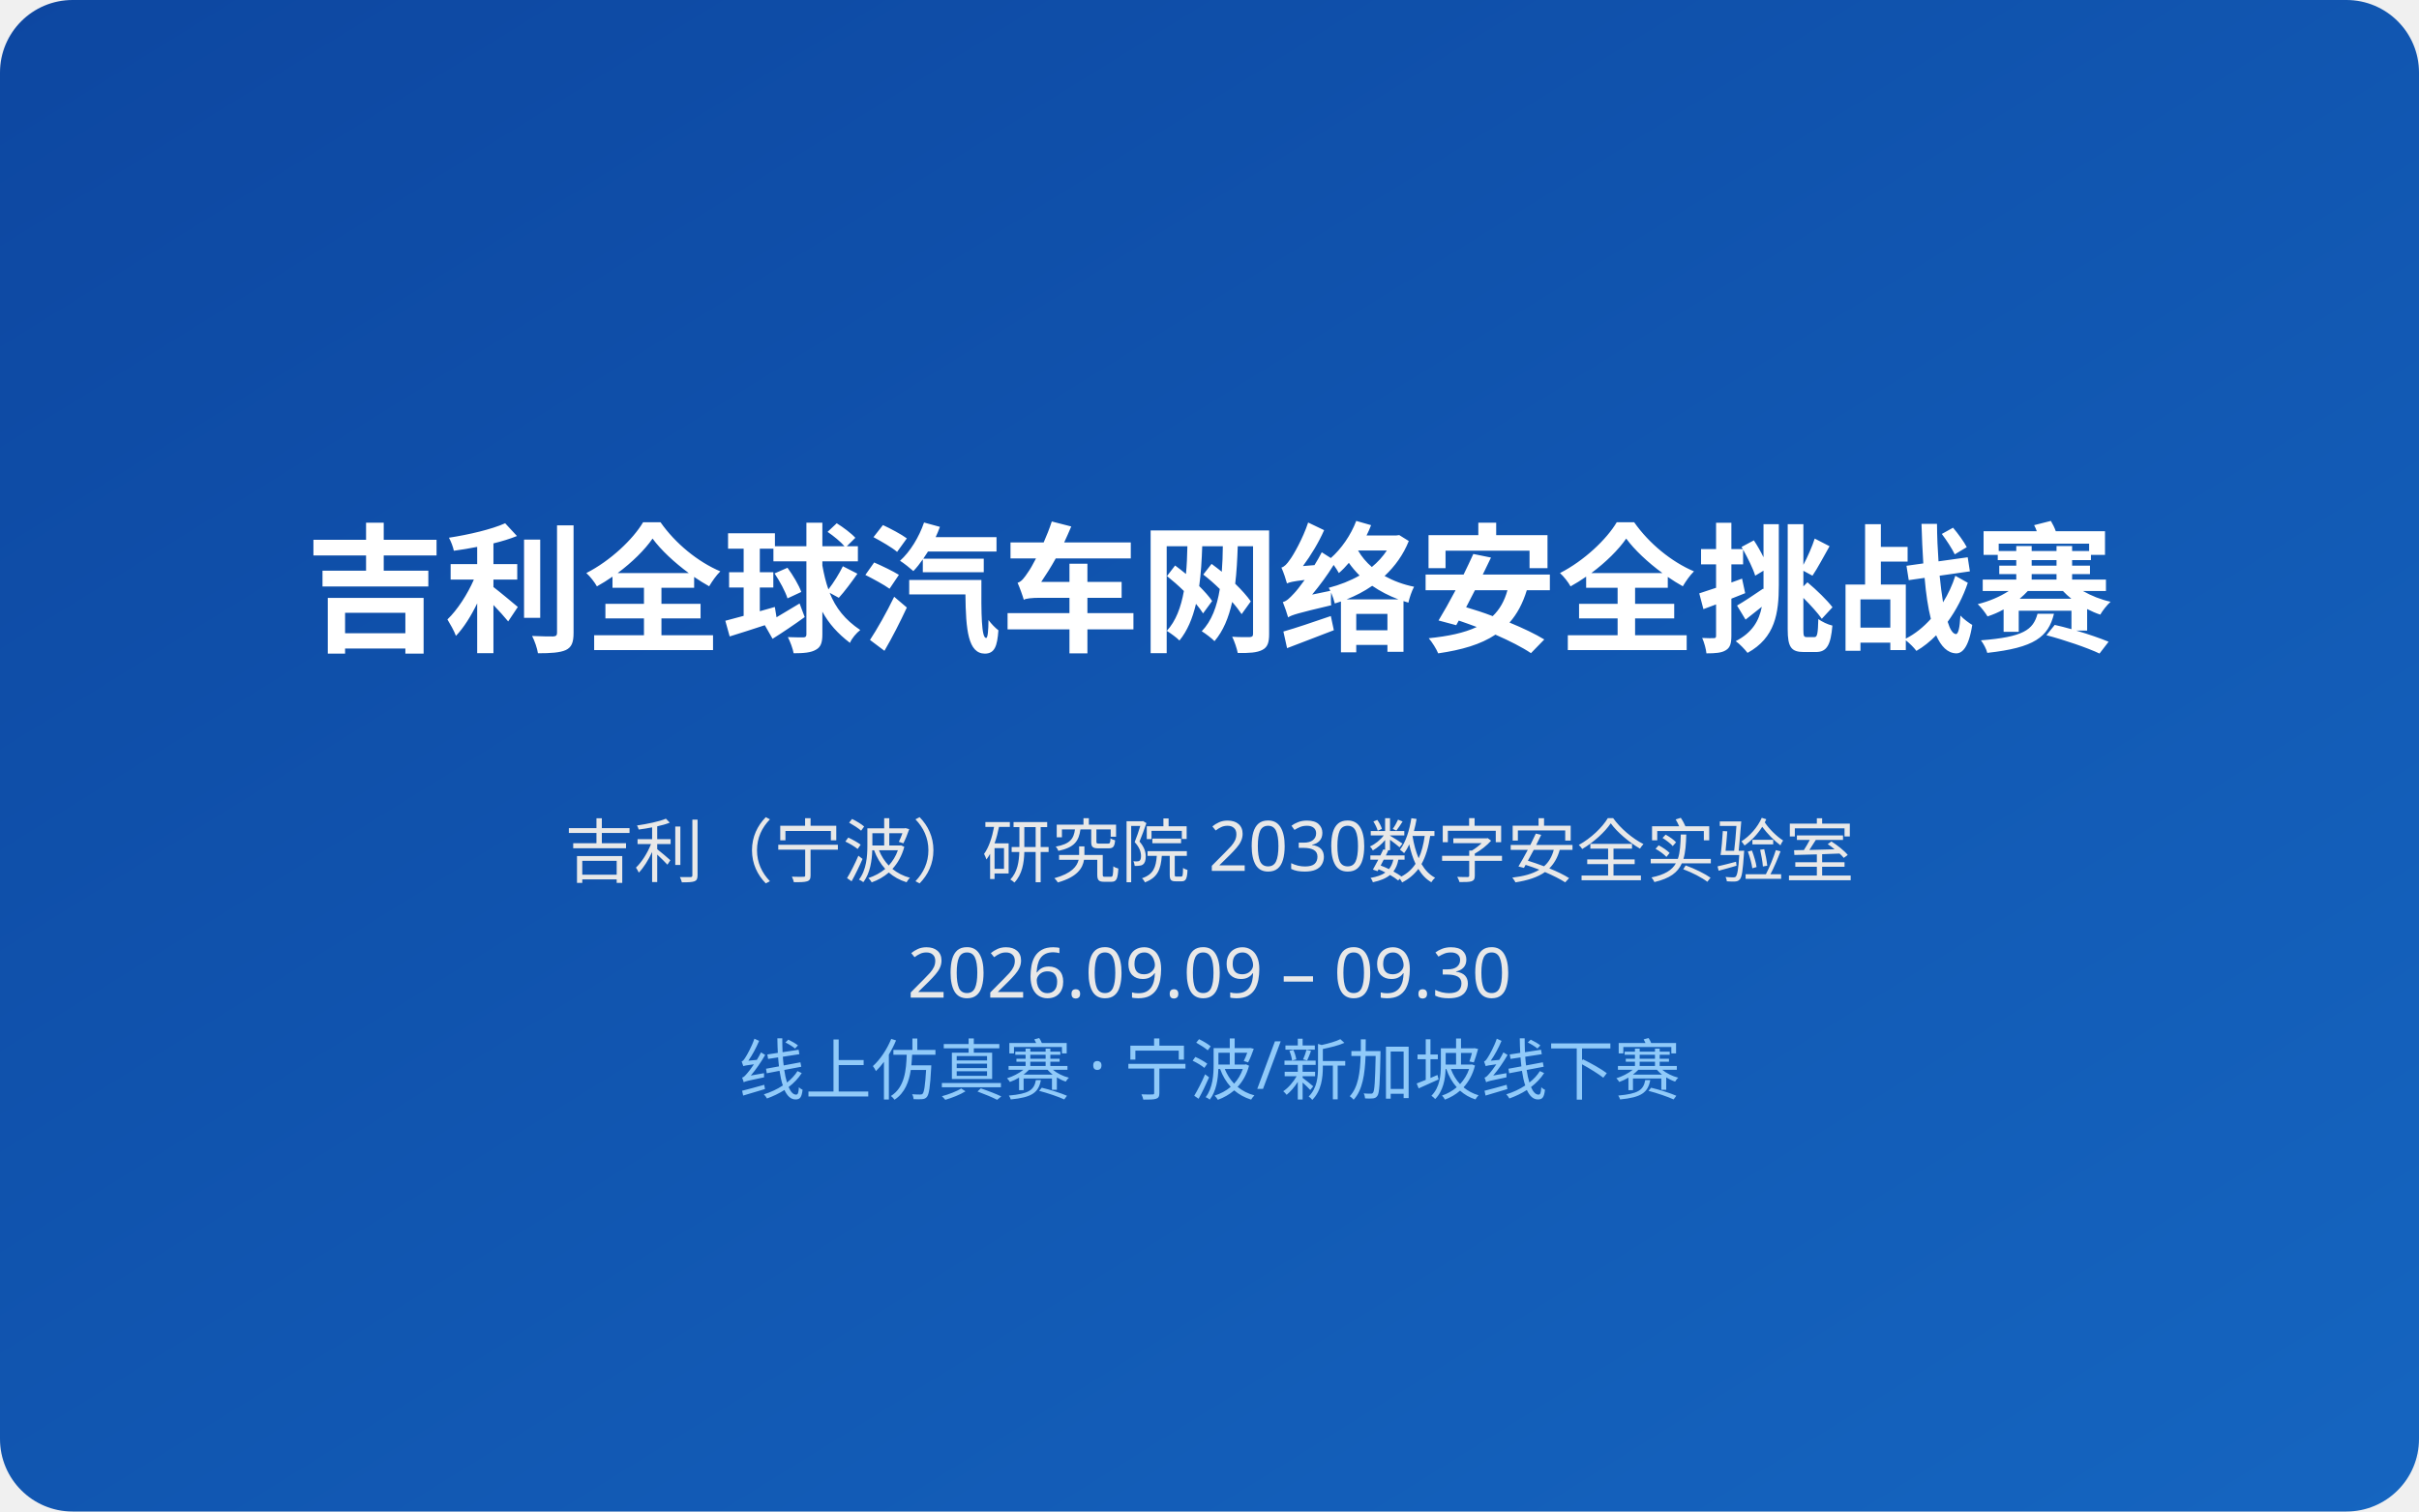
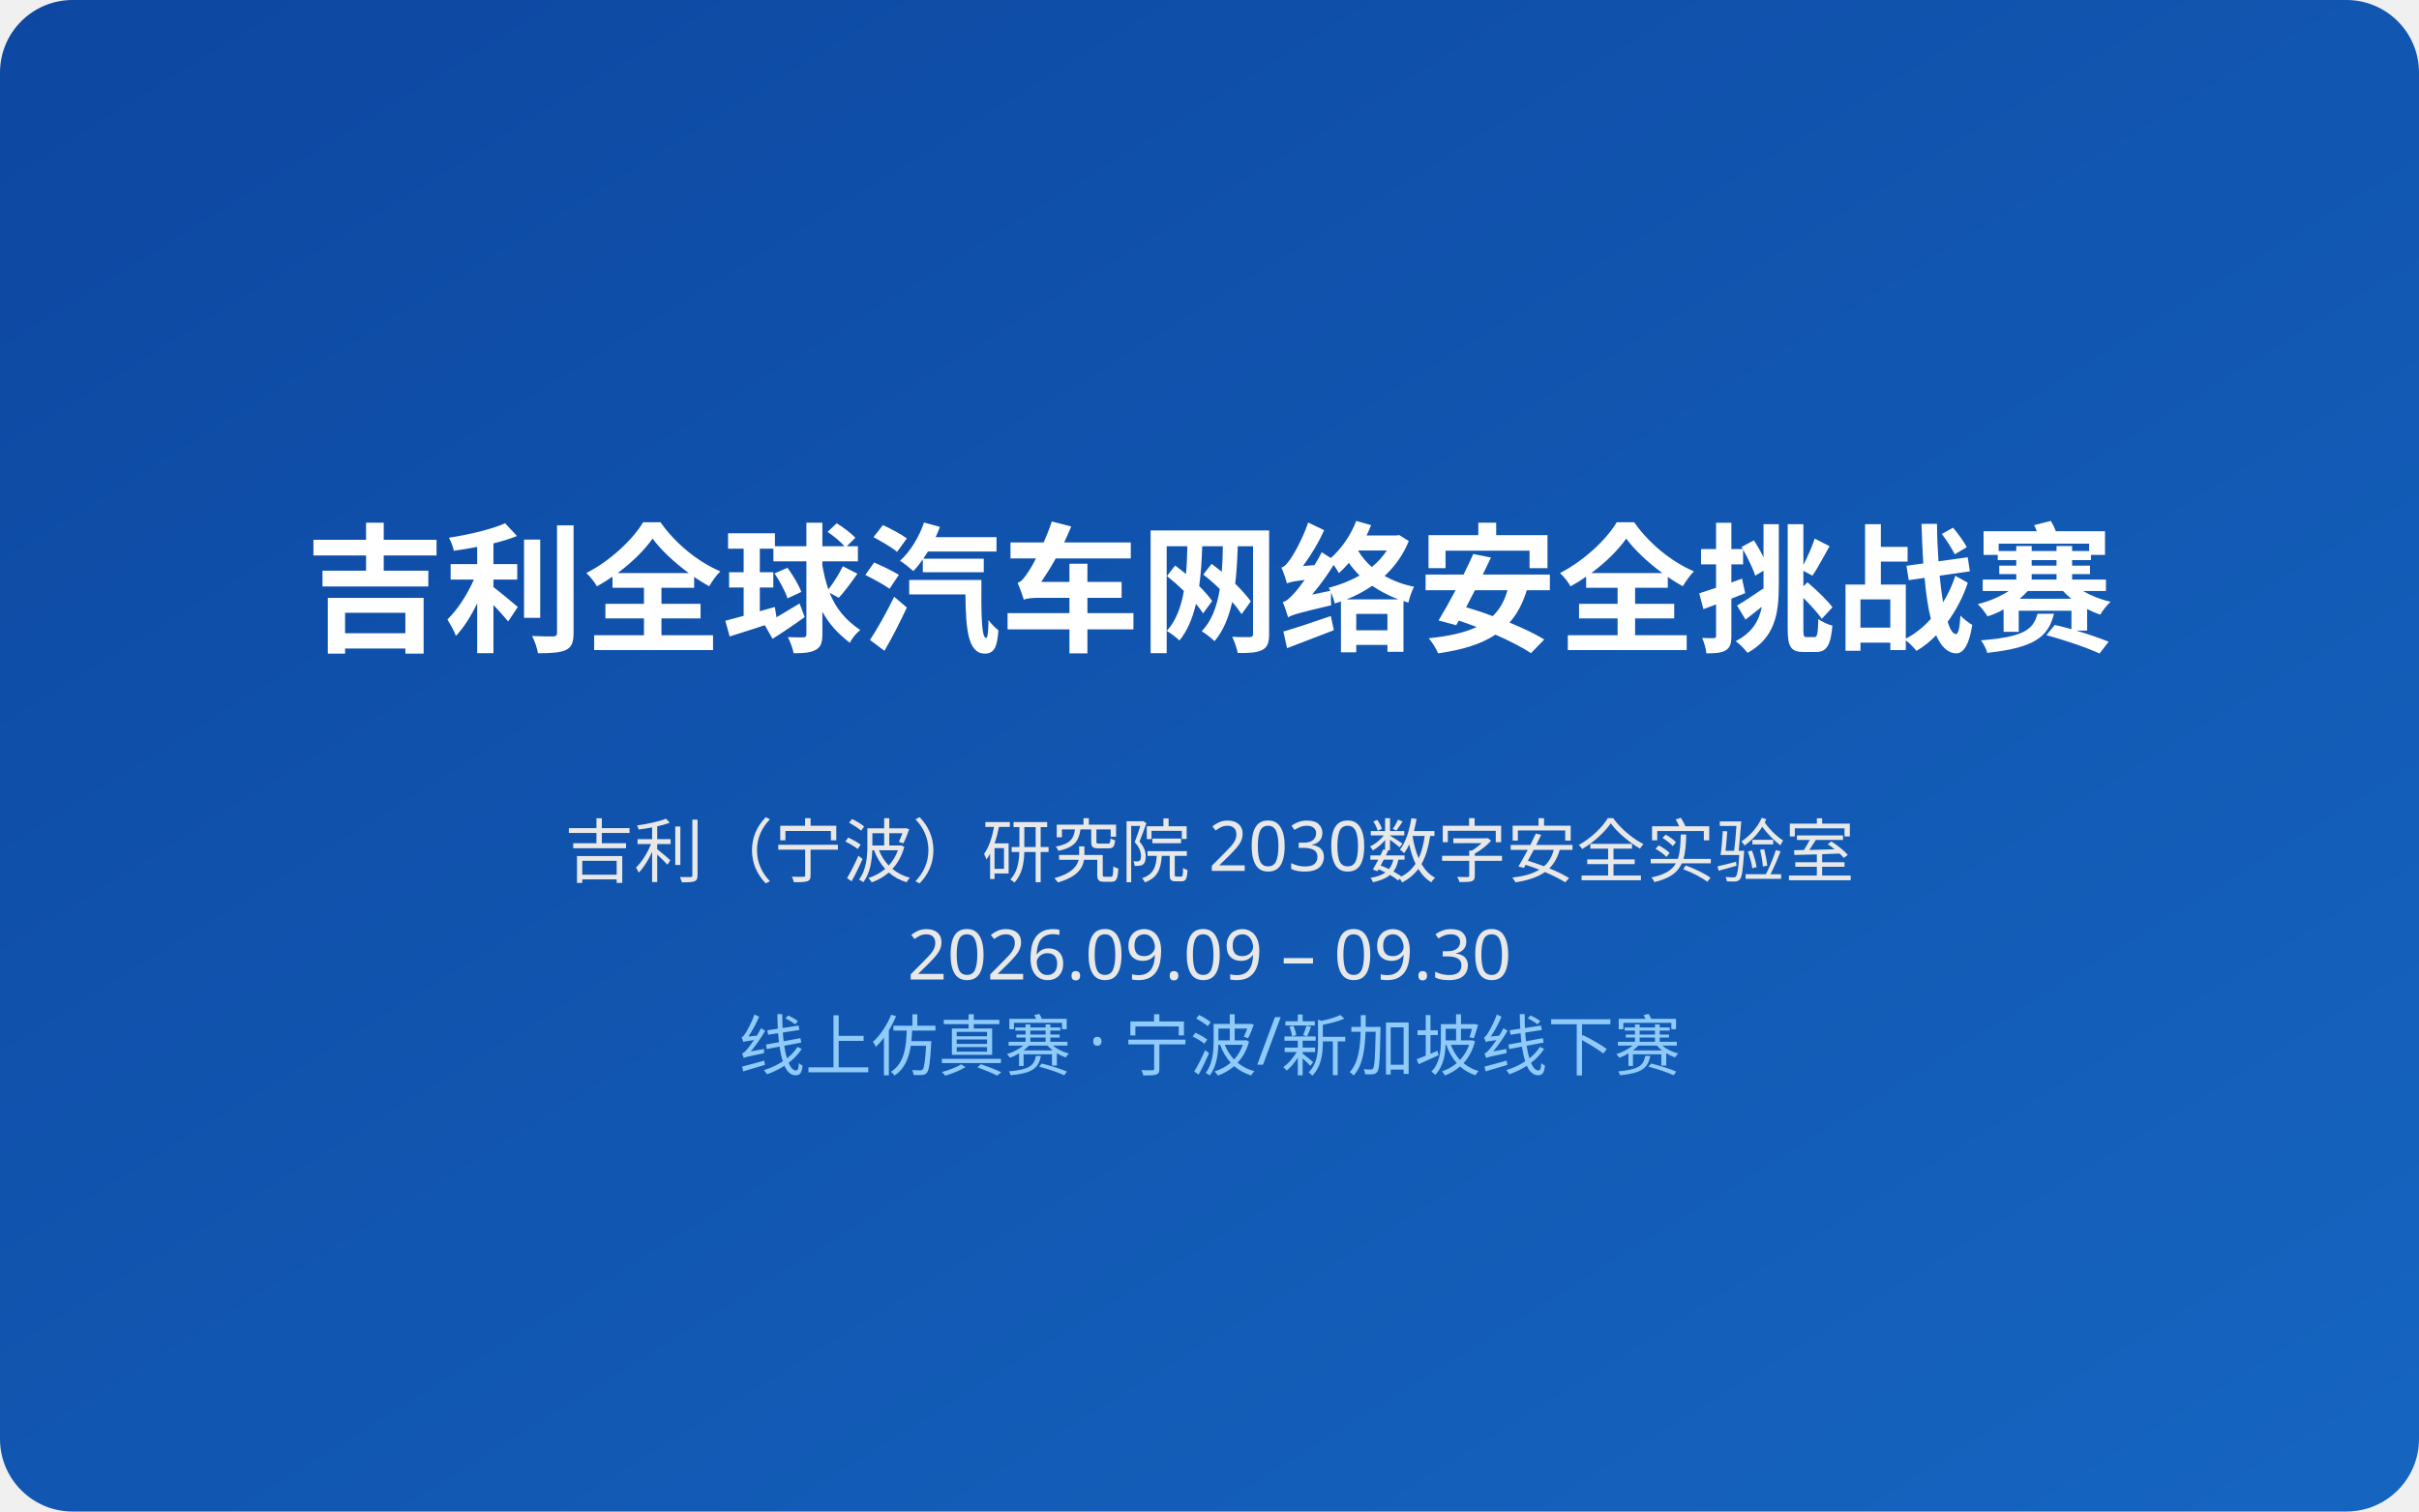
<svg xmlns="http://www.w3.org/2000/svg" width="400" height="250" viewBox="0 0 400 250">
  <defs>
    <linearGradient id="g" x1="0%" y1="0%" x2="100%" y2="100%">
      <stop offset="0%" style="stop-color:#0d47a1" />
      <stop offset="100%" style="stop-color:#1565c0" />
    </linearGradient>
  </defs>
  <rect width="400" height="250" fill="url(#g)" rx="12" />
  <text x="200" y="106" text-anchor="middle" fill="#ffffff" font-size="23" font-weight="bold" font-family="Microsoft YaHei,PingFang SC,sans-serif">吉利全球汽车网络安全挑战赛</text>
  <text x="200" y="145" text-anchor="middle" fill="#e8e8e8" font-size="11.5" font-family="Microsoft YaHei,PingFang SC,sans-serif">吉利（宁波）研究院 2030数字安全实验室</text>
-   <text x="200" y="165" text-anchor="middle" fill="#e8e8e8" font-size="11.5" font-family="Microsoft YaHei,PingFang SC,sans-serif">2026.09.09 – 09.30</text>
-   <text x="200" y="181" text-anchor="middle" fill="#90caf9" font-size="11" font-family="Microsoft YaHei,PingFang SC,sans-serif">线上仿真赛 · 宁波/新加坡线下赛</text>
+   <text x="200" y="162" text-anchor="middle" fill="#e8e8e8" font-size="11.5" font-family="Microsoft YaHei,PingFang SC,sans-serif">2026.09.09 – 09.30</text>
+   <text x="200" y="177" text-anchor="middle" fill="#90caf9" font-size="11" font-family="Microsoft YaHei,PingFang SC,sans-serif">线上仿真赛 · 宁波/新加坡线下赛</text>
</svg>
